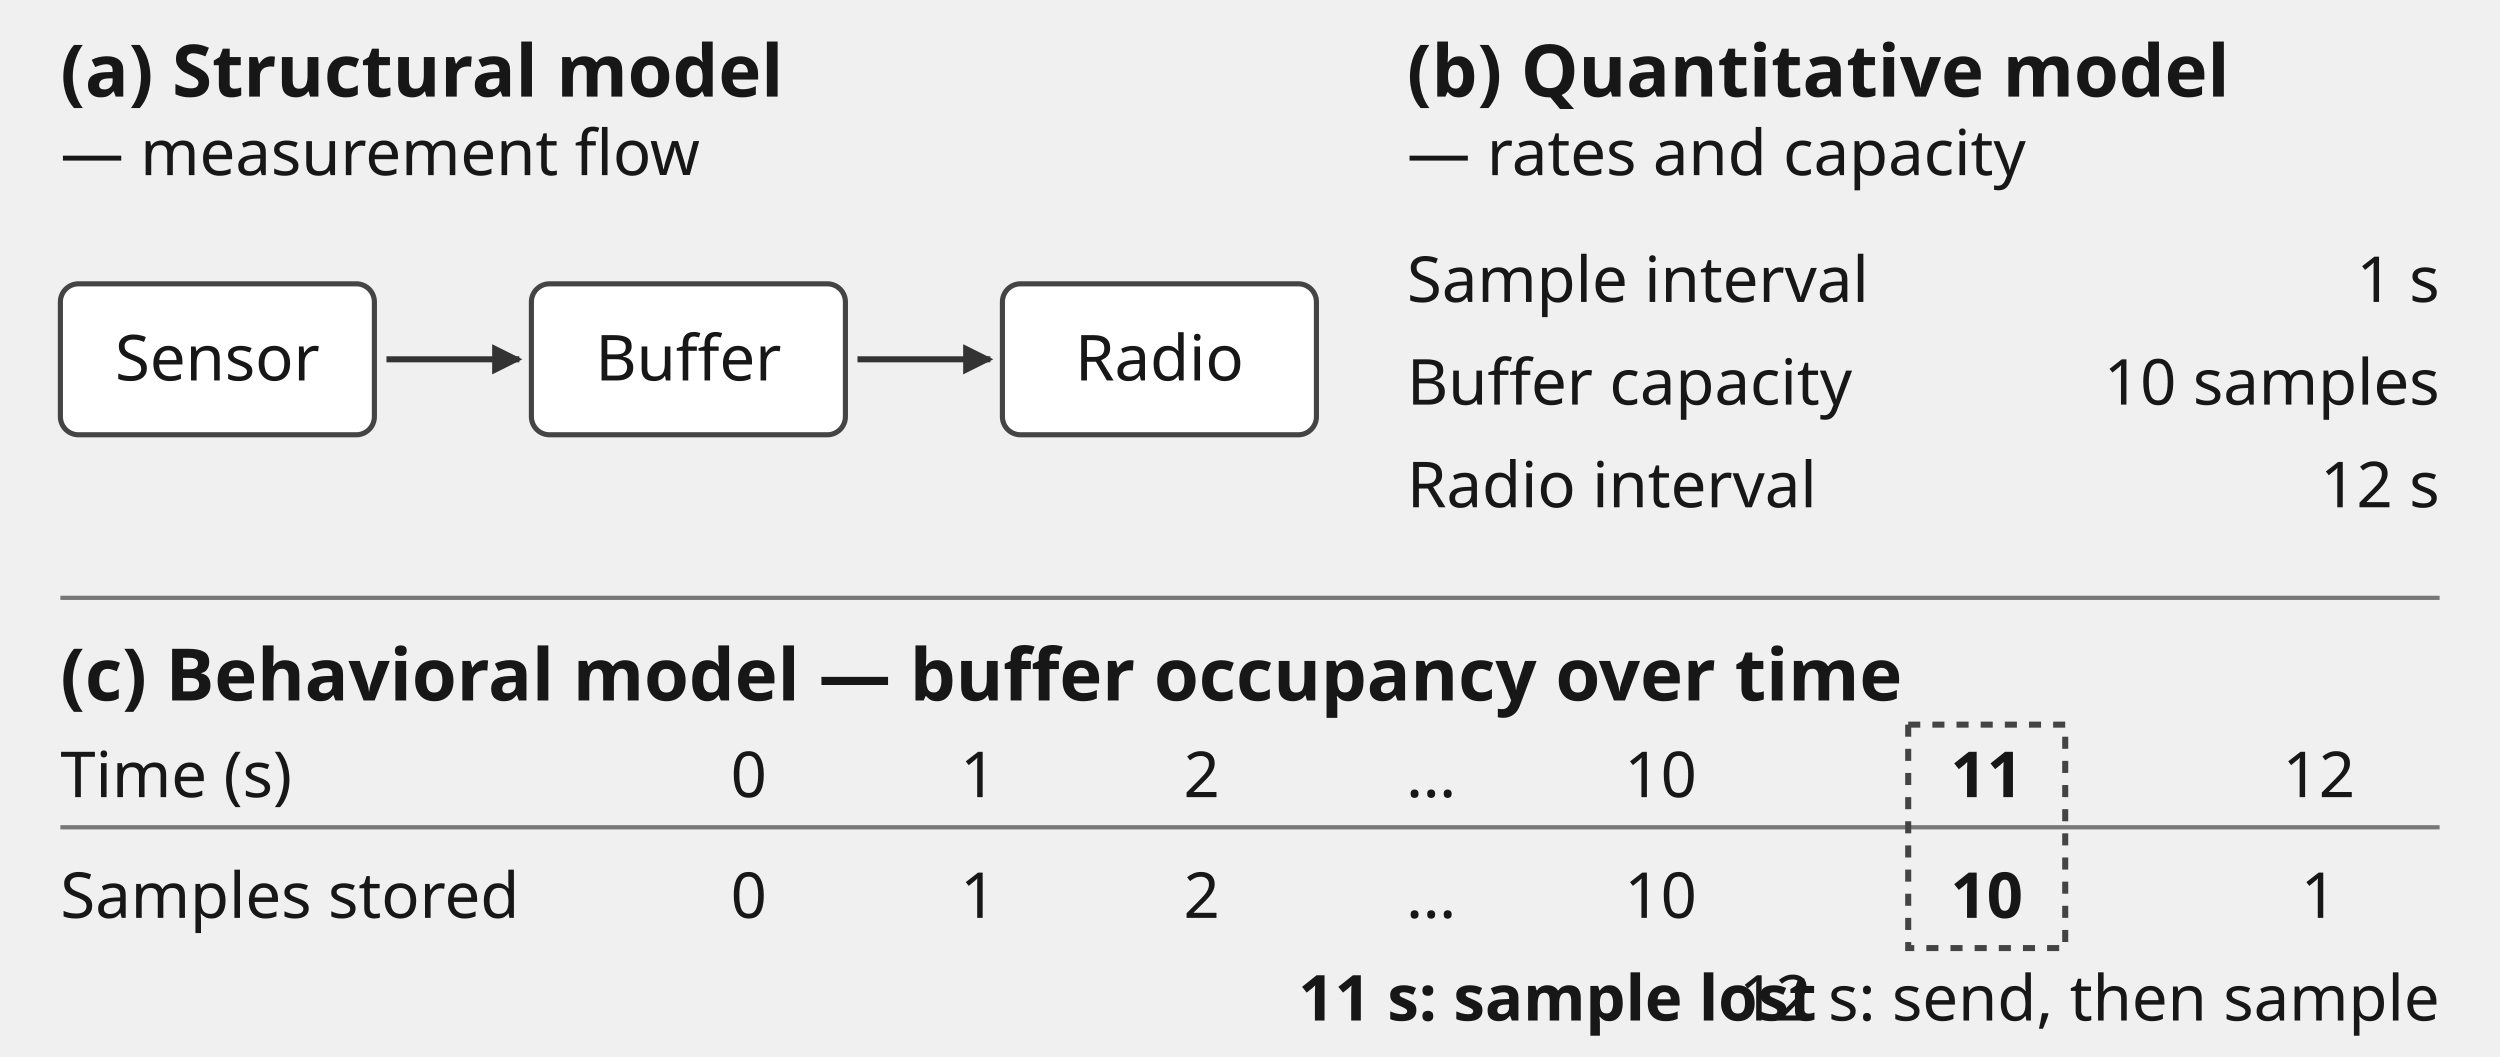
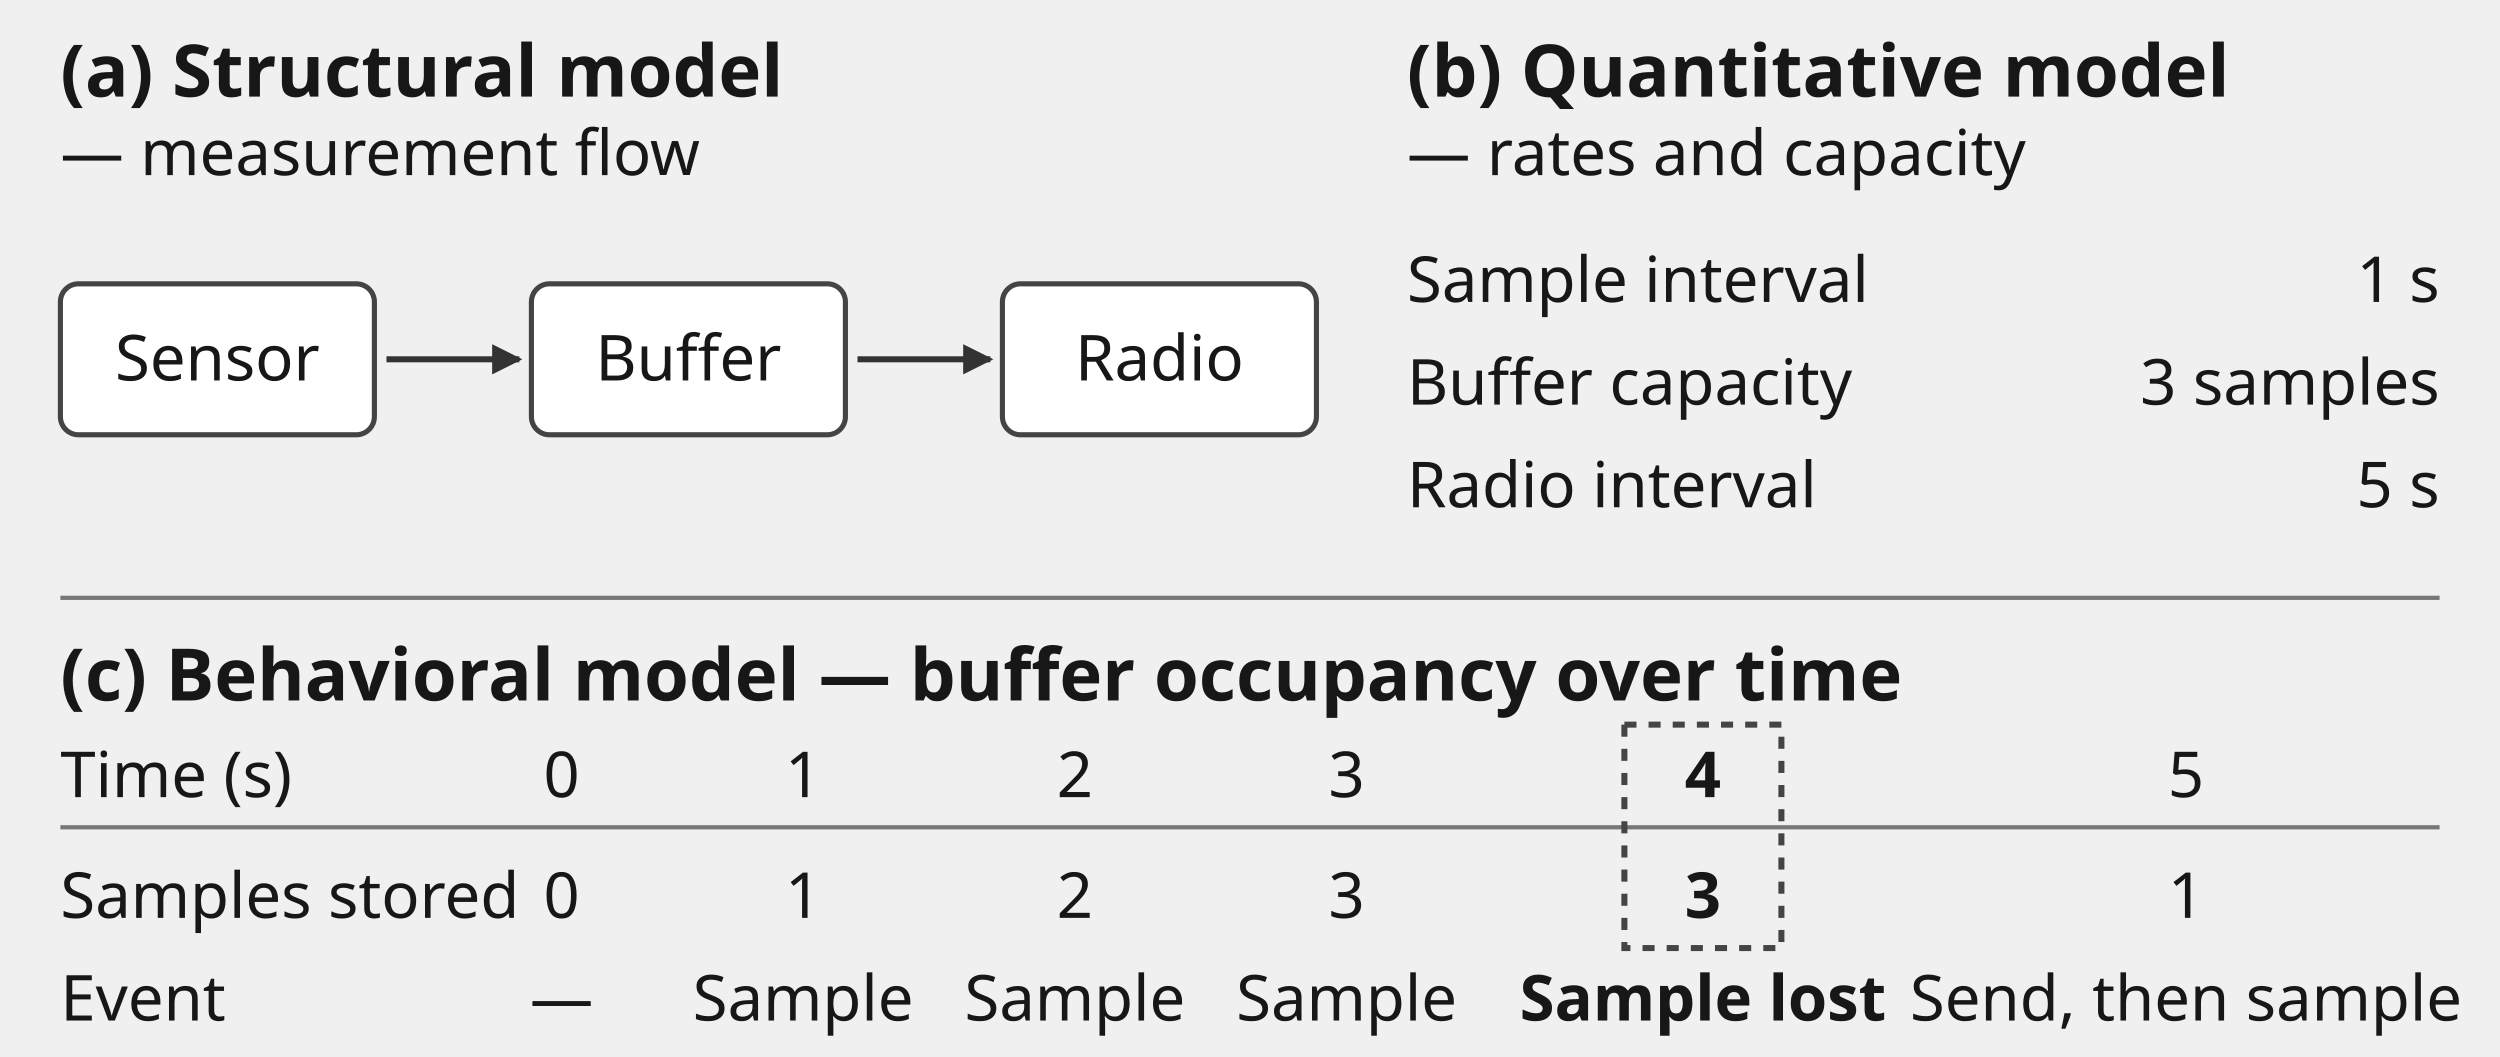
<svg xmlns="http://www.w3.org/2000/svg" width="414" height="175" viewBox="0 0 414 175" role="img" aria-labelledby="sensor-title sensor-description" font-family="&quot;Source Sans 3&quot;, sans-serif" font-size="10.5" fill="#171717">
  <defs>
    <marker id="sensor-arrow" markerWidth="5" markerHeight="5" refX="4.5" refY="2.5" orient="auto" markerUnits="userSpaceOnUse">
      <path d="M0 0L5 2.5L0 5Z" fill="#333333" />
    </marker>
  </defs>
  <text x="10" y="16" font-size="12" font-weight="700">(a) Structural model</text>
  <text x="10" y="29">— measurement flow</text>
  <text x="233" y="16" font-size="12" font-weight="700">(b) Quantitative model</text>
  <text x="233" y="29">— rates and capacity</text>
  <g transform="translate(0,15)">
    <g fill="#ffffff" stroke="#444444" stroke-width="0.85">
      <rect x="10" y="32" width="52" height="25" rx="3" />
      <rect x="88" y="32" width="52" height="25" rx="3" />
      <rect x="166" y="32" width="52" height="25" rx="3" />
    </g>
    <g text-anchor="middle">
      <text x="36" y="48">Sensor</text>
      <text x="114" y="48">Buffer</text>
      <text x="192" y="48">Radio</text>
    </g>
    <path d="M64 44.5H86" fill="none" stroke="#333333" marker-end="url(#sensor-arrow)" />
    <path d="M142 44.5H164" fill="none" stroke="#333333" marker-end="url(#sensor-arrow)" />
    <text x="233" y="35">Sample interval</text>
    <text x="233" y="52">Buffer capacity</text>
    <text x="233" y="69">Radio interval</text>
    <g text-anchor="end">
      <text x="404" y="35">1 s</text>
-       <text x="404" y="52">10 samples</text>
-       <text x="404" y="69">12 s</text>
+       <text x="404" y="52">3 samples</text>
+       <text x="404" y="69">5 s</text>
    </g>
    <path d="M10 84H404M10 122H404" fill="none" stroke="#777777" stroke-width="0.7" />
    <text x="10" y="101" font-size="12" font-weight="700">(c) Behavioral model — buffer occupancy over time</text>
    <text x="10" y="117">Time (s)</text>
    <text x="10" y="137">Samples stored</text>
+     <text x="10" y="154">Event</text>
    <g text-anchor="middle">
-       <text x="124" y="117">0</text>
-       <text x="162" y="117">1</text>
-       <text x="199" y="117">2</text>
-       <text x="237" y="117">…</text>
-       <text x="275" y="117">10</text>
-       <text x="329" y="117" font-weight="700">11</text>
-       <text x="384" y="117">12</text>
-       <text x="124" y="137">0</text>
-       <text x="162" y="137">1</text>
-       <text x="199" y="137">2</text>
-       <text x="237" y="137">…</text>
-       <text x="275" y="137">10</text>
-       <text x="329" y="137" font-weight="700">10</text>
-       <text x="384" y="137">1</text>
+       <text x="93" y="117">0</text>
+       <text x="133" y="117">1</text>
+       <text x="178" y="117">2</text>
+       <text x="223" y="117">3</text>
+       <text x="282" y="117" font-weight="700">4</text>
+       <text x="362" y="117">5</text>
+       <text x="93" y="137">0</text>
+       <text x="133" y="137">1</text>
+       <text x="178" y="137">2</text>
+       <text x="223" y="137">3</text>
+       <text x="282" y="137" font-weight="700">3</text>
+       <text x="362" y="137">1</text>
+       <text x="93" y="154">—</text>
+       <text x="133" y="154">Sample</text>
+       <text x="178" y="154">Sample</text>
+       <text x="223" y="154">Sample</text>
+       <text x="282" y="154" font-weight="700">Sample lost</text>
+       <text x="362" y="154">Send, then sample</text>
    </g>
-     <path d="M316 105H342V142H316Z" fill="none" stroke="#444444" stroke-dasharray="2 2" />
-     <text x="215" y="154" font-weight="700">11 s: sample lost</text>
-     <text x="404" y="154" text-anchor="end">12 s: send, then sample</text>
+     <path d="M269 105H295V142H269Z" fill="none" stroke="#444444" stroke-dasharray="2 2" />
  </g>
</svg>
